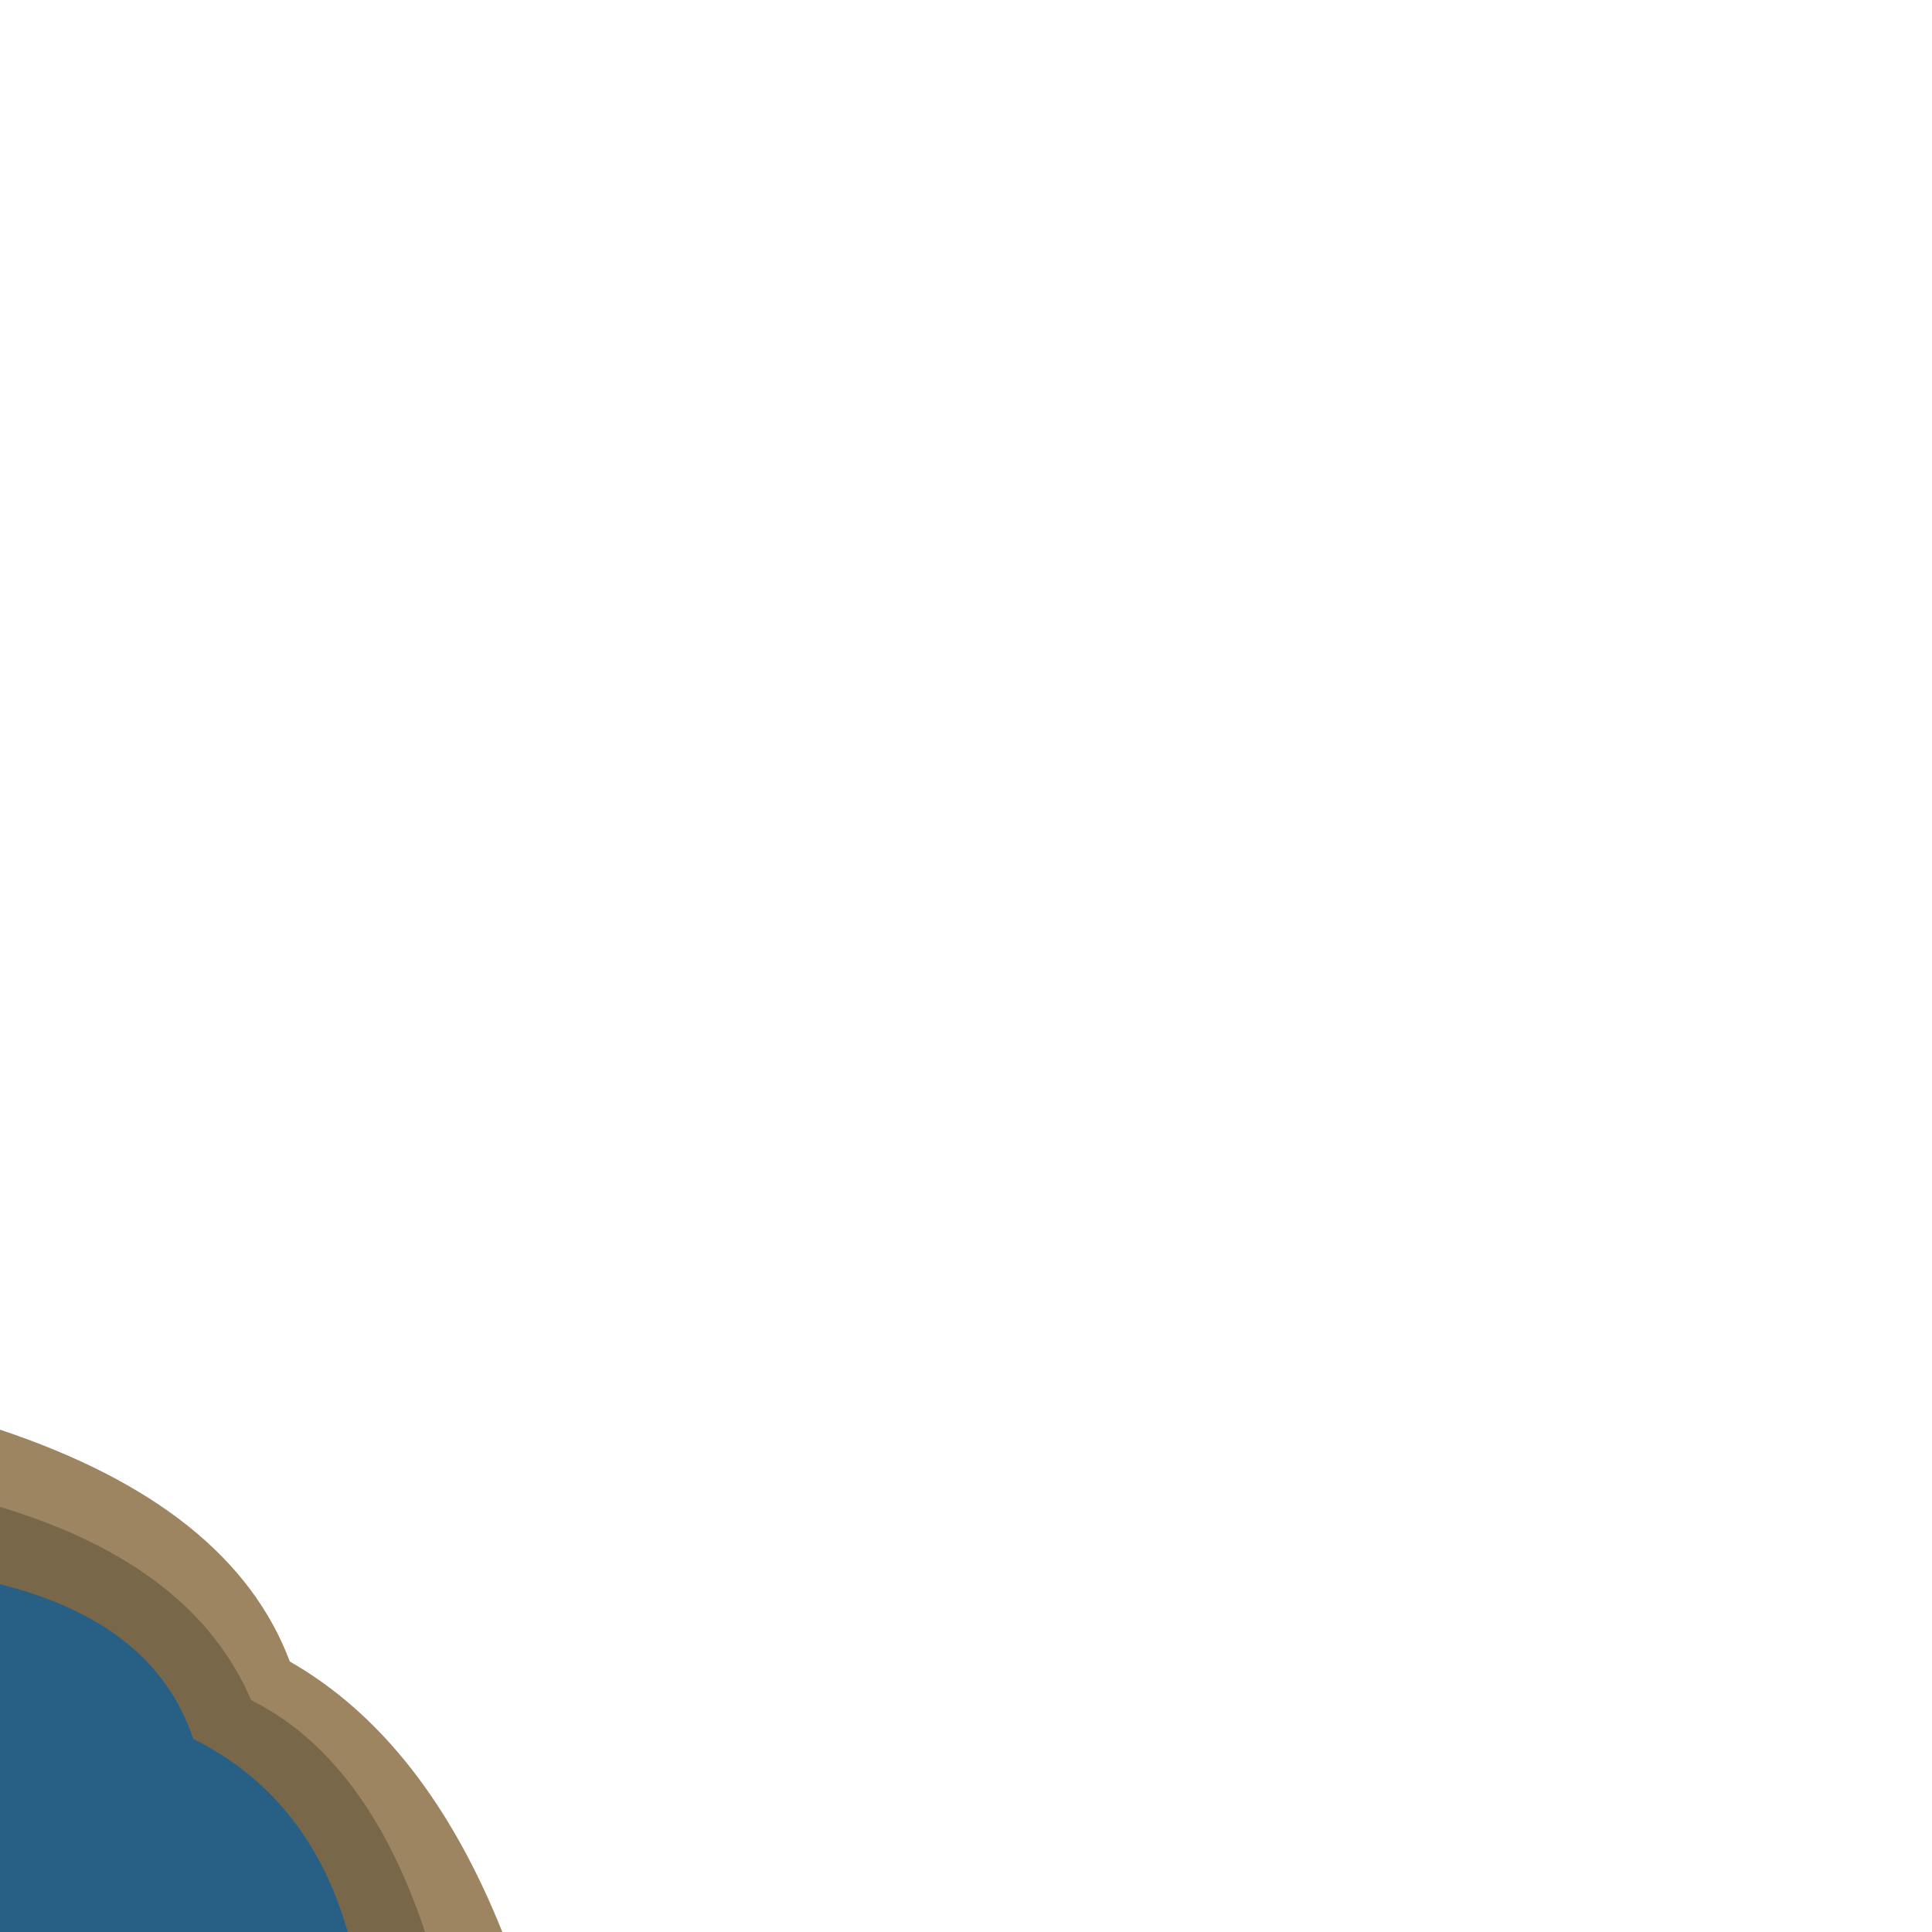
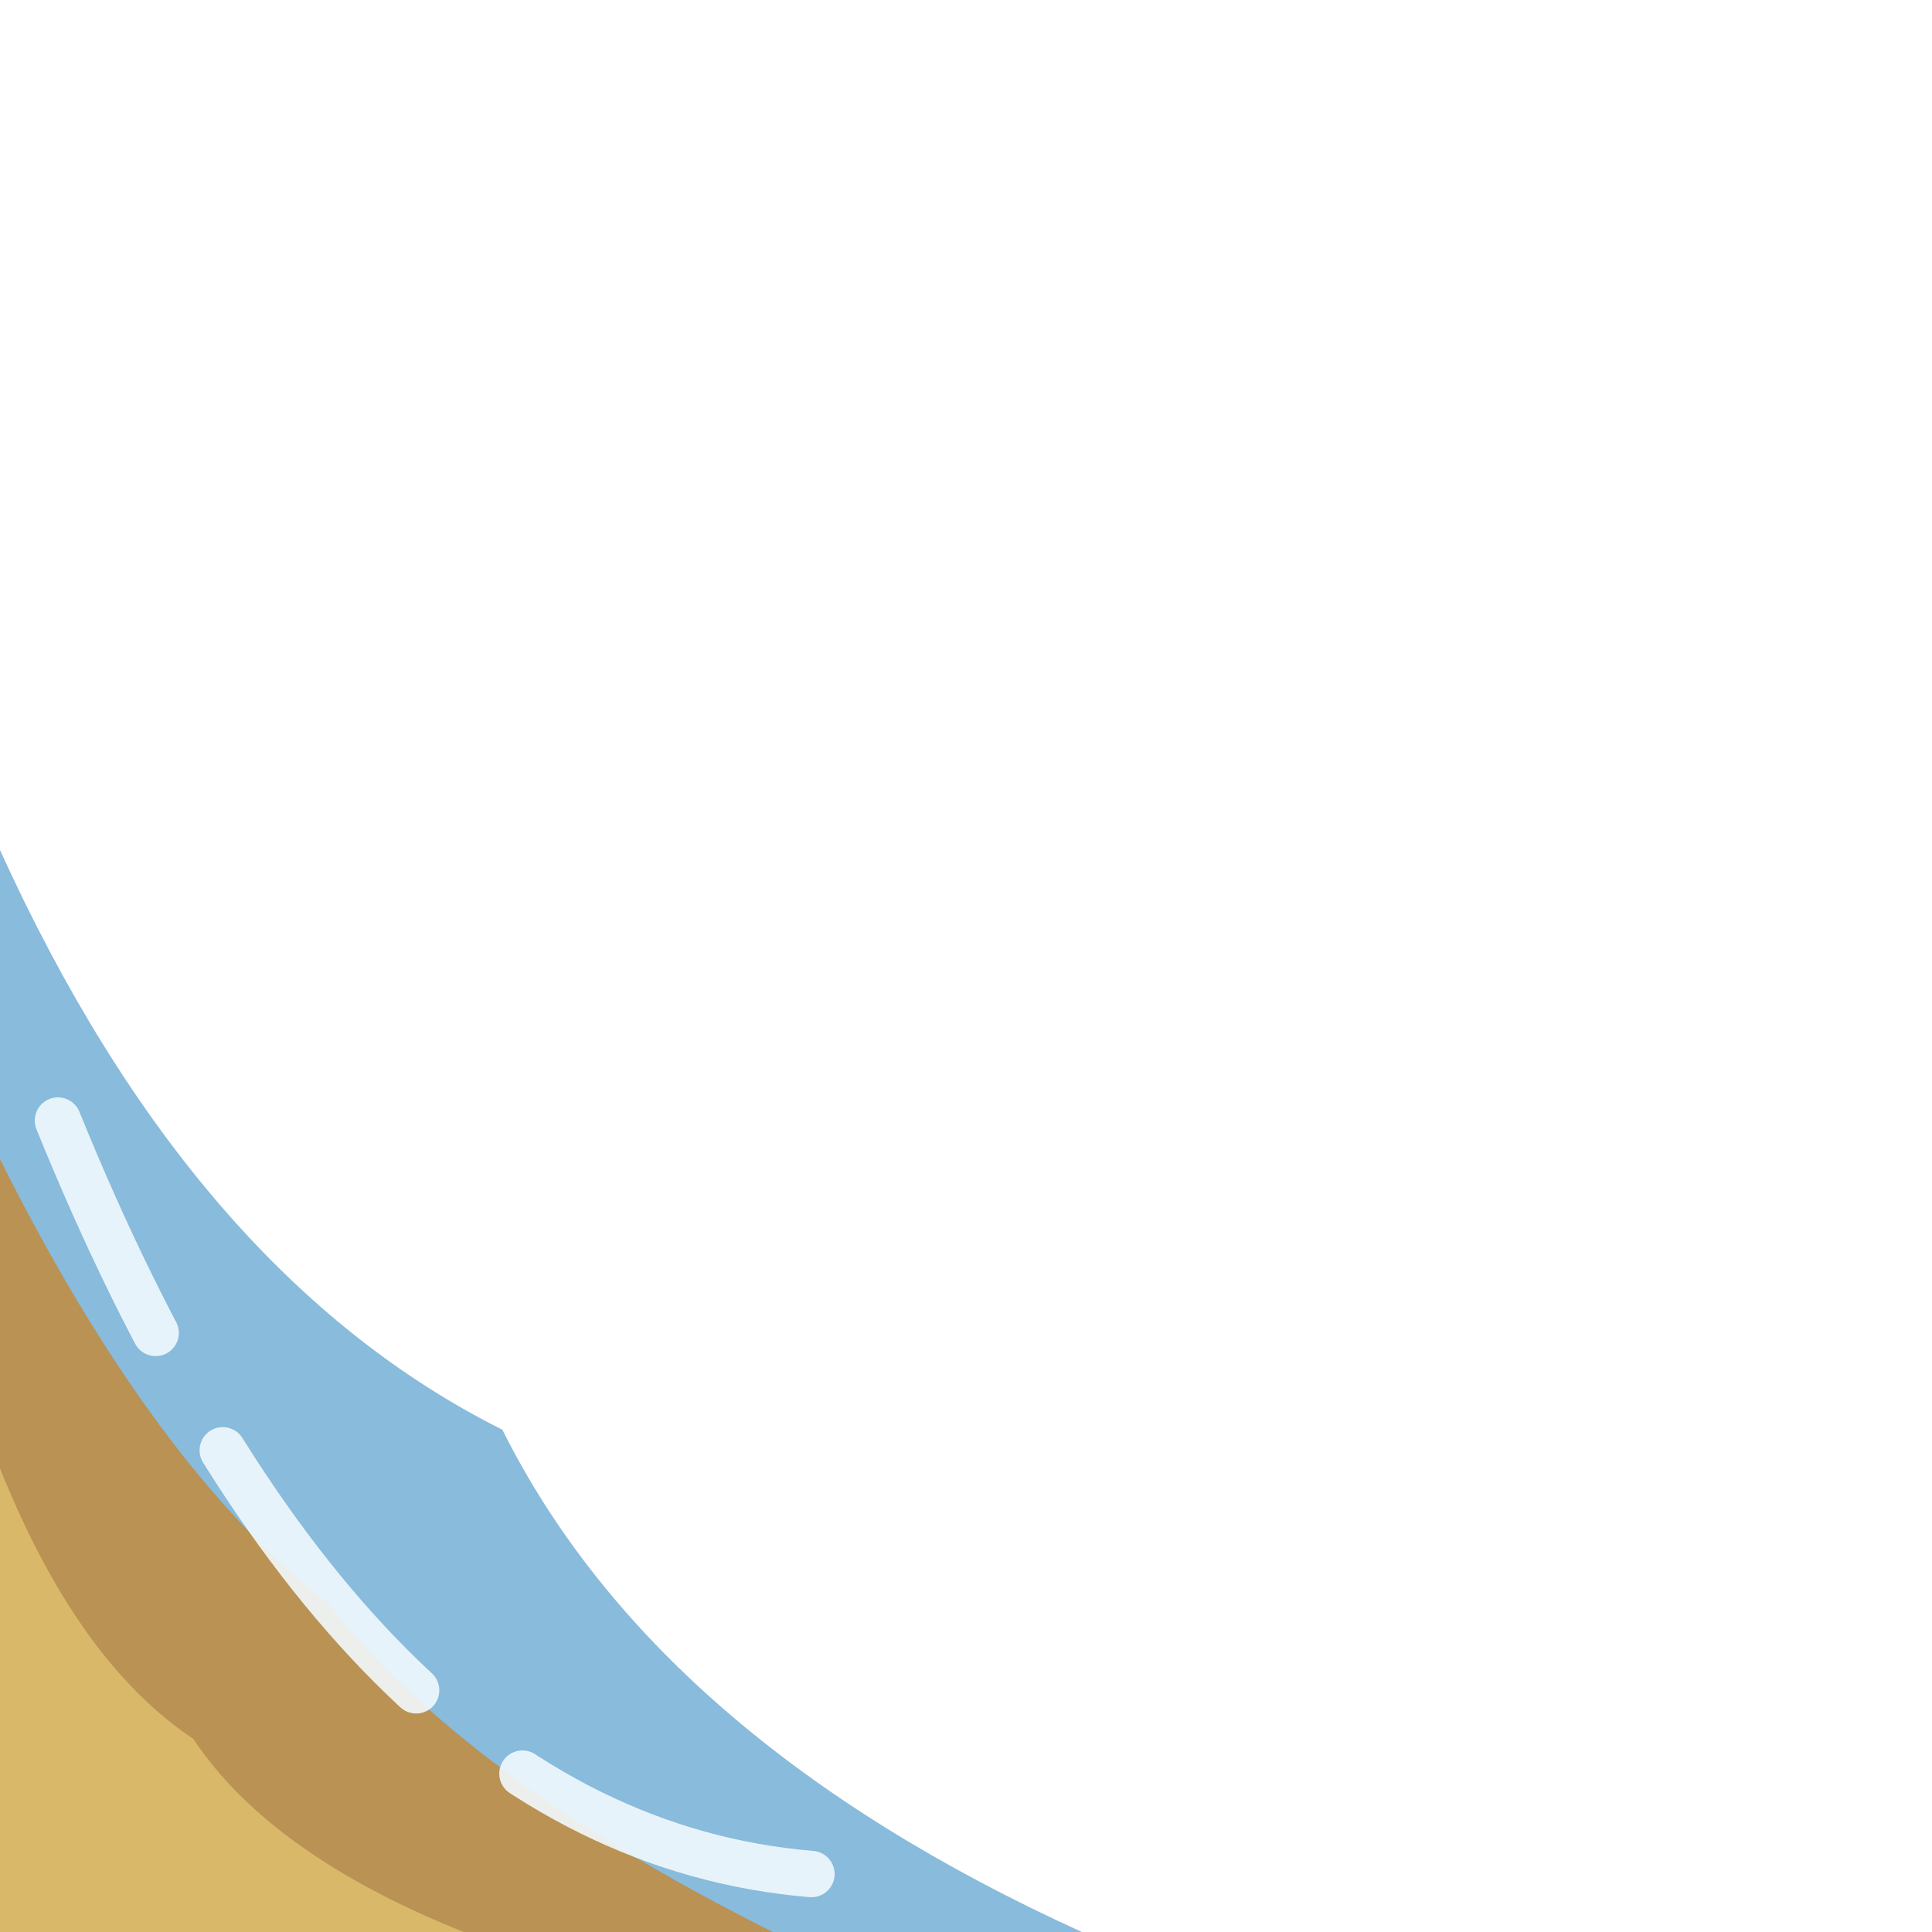
<svg xmlns="http://www.w3.org/2000/svg" width="100" height="100" viewBox="0 0 100 100">
  <g transform="rotate(270 50 50)">
-     <path d="M0,0 L26,0 Q22,12 14,15 Q10,22 0,26 Z" fill="#9c8560" />
-     <path d="M0,0 L22,0 Q19,10 12,13 Q9,19 0,22 Z" fill="#6b5a40" opacity=".7" />
-     <path d="M0,0 L18,0 Q16,8 10,10 Q7,16 0,18 Z" fill="#1f5f8c" opacity=".9" />
+     <path d="M0,0H56Q34,10 26,26Q10,34 0,56z" fill="#6aaad3" opacity=".8" />
+     <path d="M0,0H40Q24,8 17,17Q8,24 0,40z" fill="#b99254" />
+     <path d="M0,0H24Q14,4 10,10Q4,14 0,24z" fill="#d9b86a" />
+     <path d="M3,42q2,-24 39,-39" fill="none" stroke="#f2fafd" stroke-width="2.4" stroke-linecap="round" stroke-dasharray="16 7" opacity=".9" />
  </g>
</svg>
